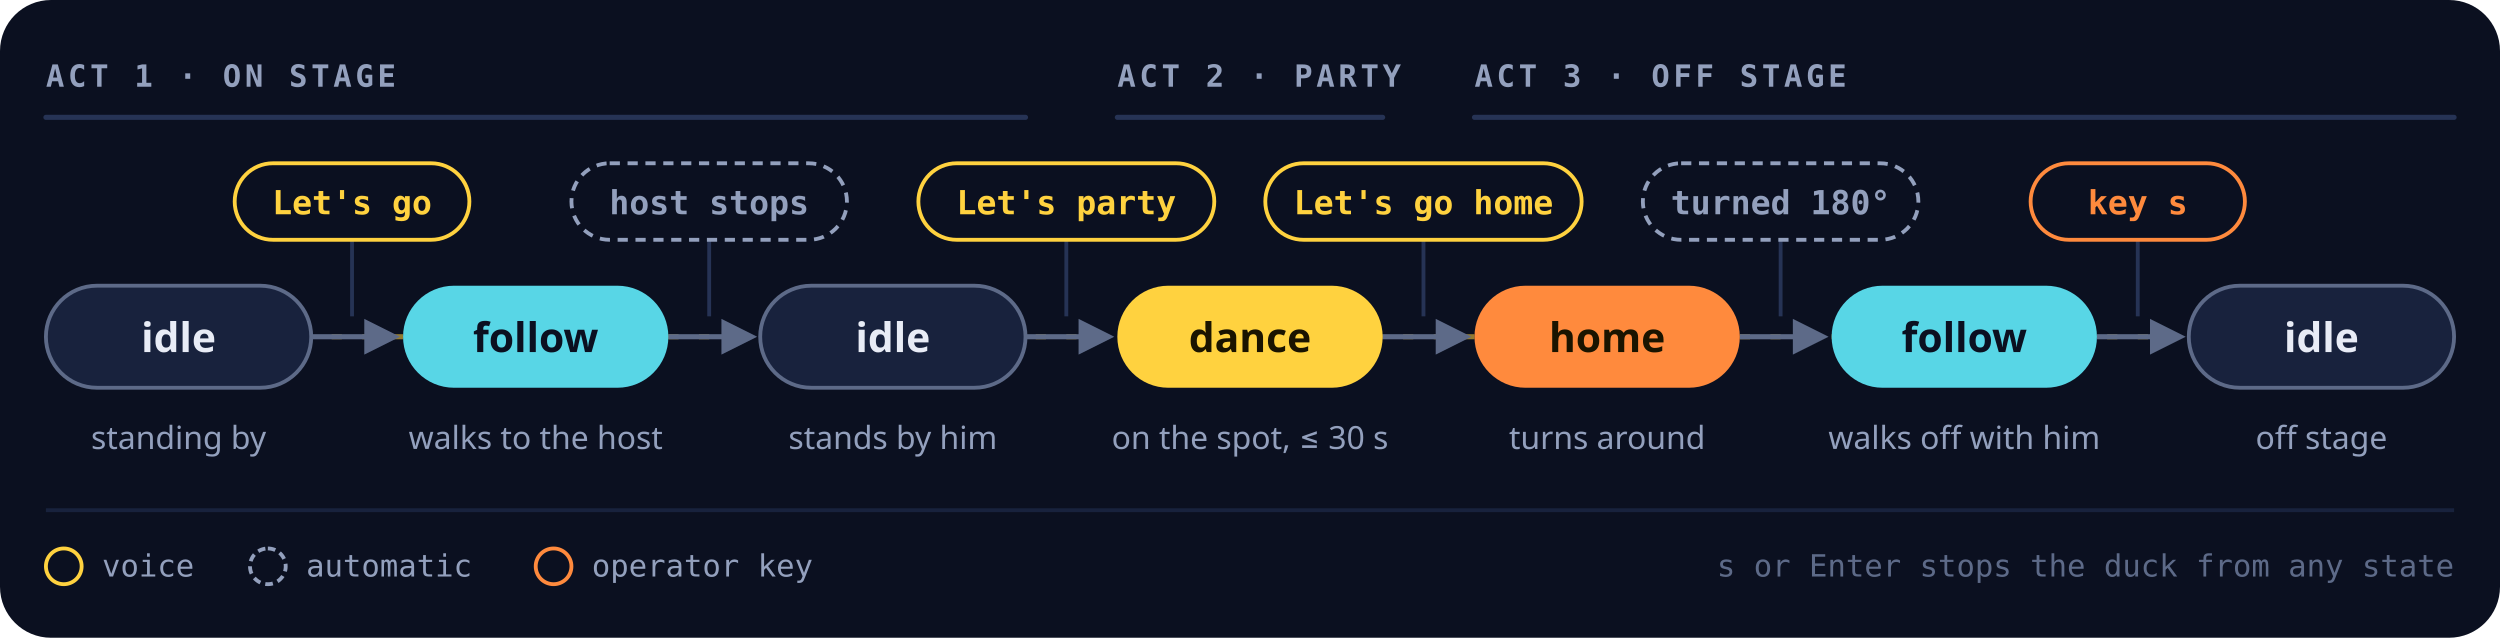
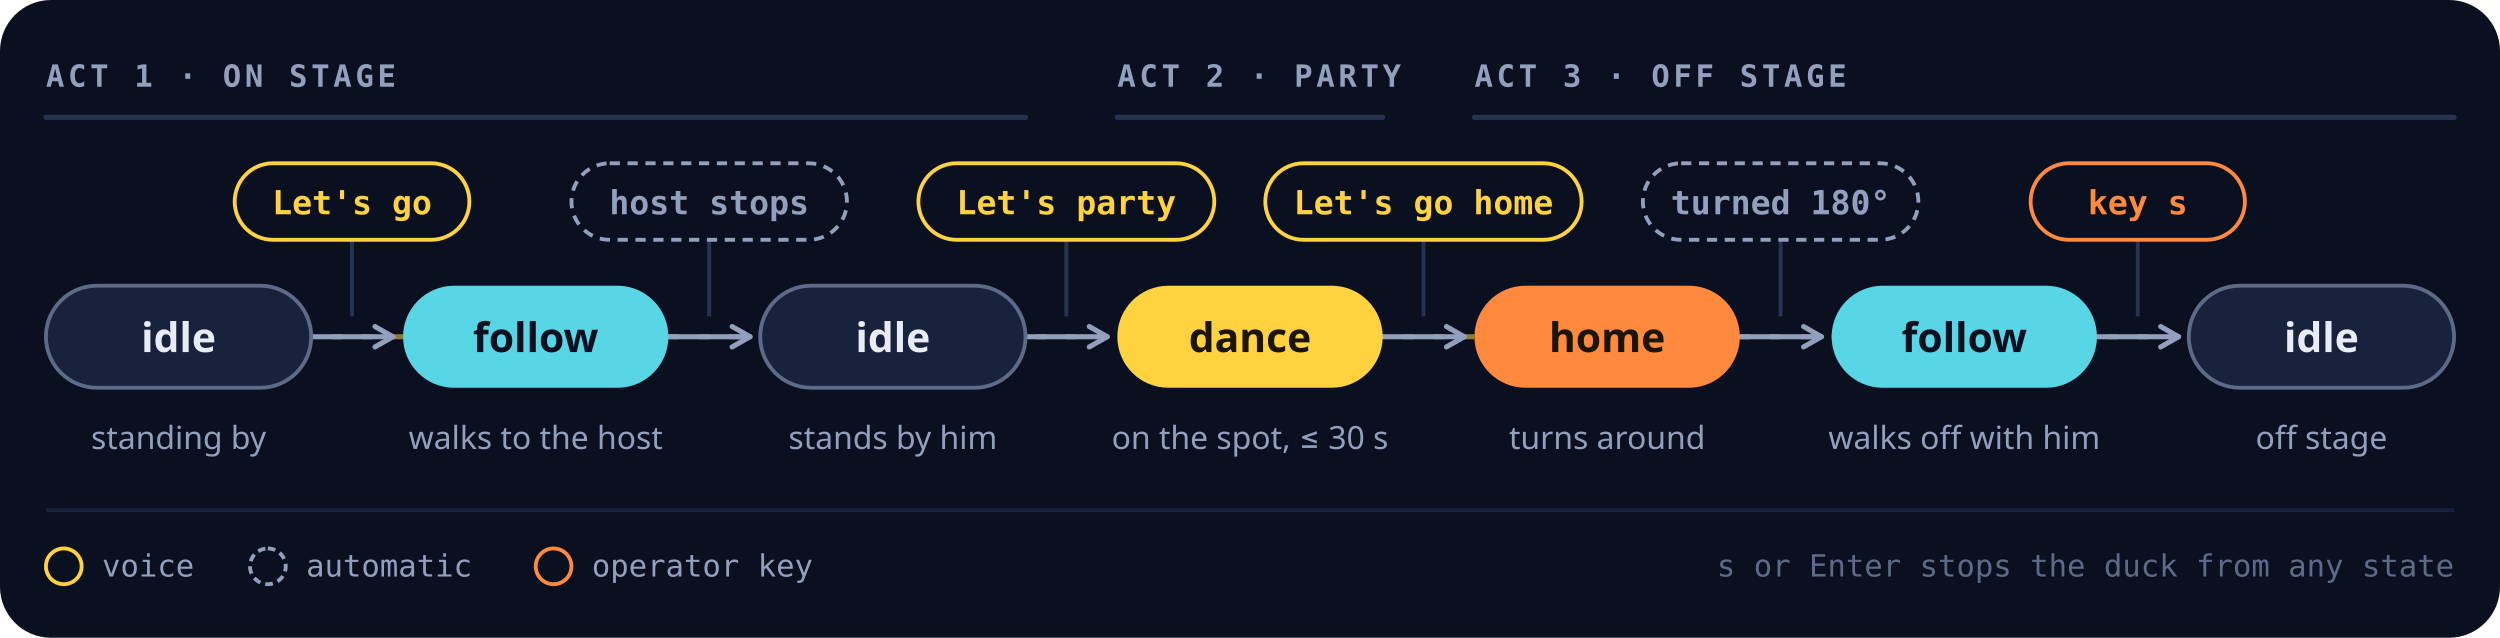
<svg xmlns="http://www.w3.org/2000/svg" viewBox="0 0 980 250" width="980" height="250">
  <style>
    .mono { font-family: ui-monospace, "Cascadia Mono", Consolas, monospace; }
    .sans { font-family: "Segoe UI", system-ui, -apple-system, sans-serif; }
    .act { fill: #93a0bd; font-size: 12px; font-weight: 700; letter-spacing: .12em; }
    .rule { stroke: #263355; stroke-width: 2; stroke-linecap: round; }
    .node-t { font-size: 16px; font-weight: 700; }
    .cap { fill: #93a0bd; font-size: 12.5px; }
    .chip-t { font-size: 13px; font-weight: 600; }
-     .arrow { stroke: #5d6a88; stroke-width: 2; fill: none; }
+     .arrow { stroke: #93a0bd; stroke-linecap: round; stroke-width: 2; fill: none; }
    .tick { stroke: #263355; stroke-width: 1.5; }
    .flow { stroke: #ffd23f; stroke-width: 2; stroke-dasharray: 4 8; fill: none; opacity: .55; animation: run 1s linear infinite; }
    @keyframes run { to { stroke-dashoffset: -24; } }
    @media (prefers-reduced-motion: reduce) { .flow { animation: none; } }
  </style>
  <defs>
-     <marker id="head" viewBox="0 0 10 10" refX="8" refY="5" markerWidth="7" markerHeight="7" orient="auto">
-       <path d="M0 0 L10 5 L0 10 Z" fill="#5d6a88" />
+     <marker id="head" viewBox="0 0 12 12" refX="10" refY="6" markerWidth="12" markerHeight="12" markerUnits="userSpaceOnUse" orient="auto">
+       <path d="M3 2 L10 6 L3 10" fill="none" stroke="#93a0bd" stroke-width="2" stroke-linecap="round" stroke-linejoin="round" />
    </marker>
  </defs>
  <rect width="980" height="250" rx="20" fill="#0b1020" />
  <g class="mono">
    <text class="act" x="18" y="34">ACT 1 · ON STAGE</text>
    <line class="rule" x1="18" y1="46" x2="402" y2="46" />
    <text class="act" x="438" y="34">ACT 2 · PARTY</text>
    <line class="rule" x1="438" y1="46" x2="542" y2="46" />
    <text class="act" x="578" y="34">ACT 3 · OFF STAGE</text>
    <line class="rule" x1="578" y1="46" x2="962" y2="46" />
  </g>
  <path class="flow" d="M70 132 H910" />
  <g class="arrow" marker-end="url(#head)">
    <path d="M122 132 H154" />
    <path d="M262 132 H294" />
    <path d="M402 132 H434" />
    <path d="M542 132 H574" />
    <path d="M682 132 H714" />
    <path d="M822 132 H854" />
  </g>
  <g class="mono">
    <line class="tick" x1="138" y1="94" x2="138" y2="124" />
    <rect x="92" y="64" width="92" height="30" rx="15" fill="#0b1020" stroke="#ffd23f" stroke-width="1.5" />
    <text class="chip-t" x="138" y="84" text-anchor="middle" fill="#ffd23f">Let's go</text>
    <line class="tick" x1="278" y1="94" x2="278" y2="124" />
    <rect x="224" y="64" width="108" height="30" rx="15" fill="#0b1020" stroke="#93a0bd" stroke-width="1.5" stroke-dasharray="4 3" />
    <text class="chip-t" x="278" y="84" text-anchor="middle" fill="#93a0bd">host stops</text>
    <line class="tick" x1="418" y1="94" x2="418" y2="124" />
    <rect x="360" y="64" width="116" height="30" rx="15" fill="#0b1020" stroke="#ffd23f" stroke-width="1.5" />
    <text class="chip-t" x="418" y="84" text-anchor="middle" fill="#ffd23f">Let's party</text>
    <line class="tick" x1="558" y1="94" x2="558" y2="124" />
    <rect x="496" y="64" width="124" height="30" rx="15" fill="#0b1020" stroke="#ffd23f" stroke-width="1.5" />
    <text class="chip-t" x="558" y="84" text-anchor="middle" fill="#ffd23f">Let's go home</text>
    <line class="tick" x1="698" y1="94" x2="698" y2="124" />
    <rect x="644" y="64" width="108" height="30" rx="15" fill="#0b1020" stroke="#93a0bd" stroke-width="1.5" stroke-dasharray="4 3" />
    <text class="chip-t" x="698" y="84" text-anchor="middle" fill="#93a0bd">turned 180°</text>
    <line class="tick" x1="838" y1="94" x2="838" y2="124" />
    <rect x="796" y="64" width="84" height="30" rx="15" fill="#0b1020" stroke="#ff8a3d" stroke-width="1.5" />
    <text class="chip-t" x="838" y="84" text-anchor="middle" fill="#ff8a3d">key s</text>
  </g>
  <g class="sans">
    <rect x="18" y="112" width="104" height="40" rx="20" fill="#18223d" stroke="#5d6a88" stroke-width="1.5" />
    <text class="node-t" x="70" y="138" text-anchor="middle" fill="#e8ecf6">idle</text>
    <text class="cap" x="70" y="176" text-anchor="middle">standing by</text>
    <rect x="158" y="112" width="104" height="40" rx="20" fill="#58d6e6" />
    <text class="node-t" x="210" y="138" text-anchor="middle" fill="#0b1020">follow</text>
    <text class="cap" x="210" y="176" text-anchor="middle">walks to the host</text>
    <rect x="298" y="112" width="104" height="40" rx="20" fill="#18223d" stroke="#5d6a88" stroke-width="1.5" />
    <text class="node-t" x="350" y="138" text-anchor="middle" fill="#e8ecf6">idle</text>
    <text class="cap" x="350" y="176" text-anchor="middle">stands by him</text>
    <rect x="438" y="112" width="104" height="40" rx="20" fill="#ffd23f" />
    <text class="node-t" x="490" y="138" text-anchor="middle" fill="#1a1400">dance</text>
    <text class="cap" x="490" y="176" text-anchor="middle">on the spot, ≤ 30 s</text>
    <rect x="578" y="112" width="104" height="40" rx="20" fill="#ff8a3d" />
    <text class="node-t" x="630" y="138" text-anchor="middle" fill="#1a1400">home</text>
    <text class="cap" x="630" y="176" text-anchor="middle">turns around</text>
    <rect x="718" y="112" width="104" height="40" rx="20" fill="#58d6e6" />
    <text class="node-t" x="770" y="138" text-anchor="middle" fill="#0b1020">follow</text>
    <text class="cap" x="770" y="176" text-anchor="middle">walks off with him</text>
    <rect x="858" y="112" width="104" height="40" rx="20" fill="#18223d" stroke="#5d6a88" stroke-width="1.5" />
    <text class="node-t" x="910" y="138" text-anchor="middle" fill="#e8ecf6">idle</text>
    <text class="cap" x="910" y="176" text-anchor="middle">off stage</text>
  </g>
  <line x1="18" y1="200" x2="962" y2="200" stroke="#18223d" stroke-width="1.5" />
  <g class="mono" font-size="12">
    <rect x="18" y="215" width="14" height="14" rx="7" fill="none" stroke="#ffd23f" stroke-width="1.5" />
    <text x="40" y="226" fill="#93a0bd">voice</text>
    <rect x="98" y="215" width="14" height="14" rx="7" fill="none" stroke="#93a0bd" stroke-width="1.5" stroke-dasharray="3 2" />
    <text x="120" y="226" fill="#93a0bd">automatic</text>
    <rect x="210" y="215" width="14" height="14" rx="7" fill="none" stroke="#ff8a3d" stroke-width="1.5" />
    <text x="232" y="226" fill="#93a0bd">operator key</text>
    <text x="962" y="226" text-anchor="end" fill="#5d6a88">s or Enter stops the duck from any state</text>
  </g>
</svg>
